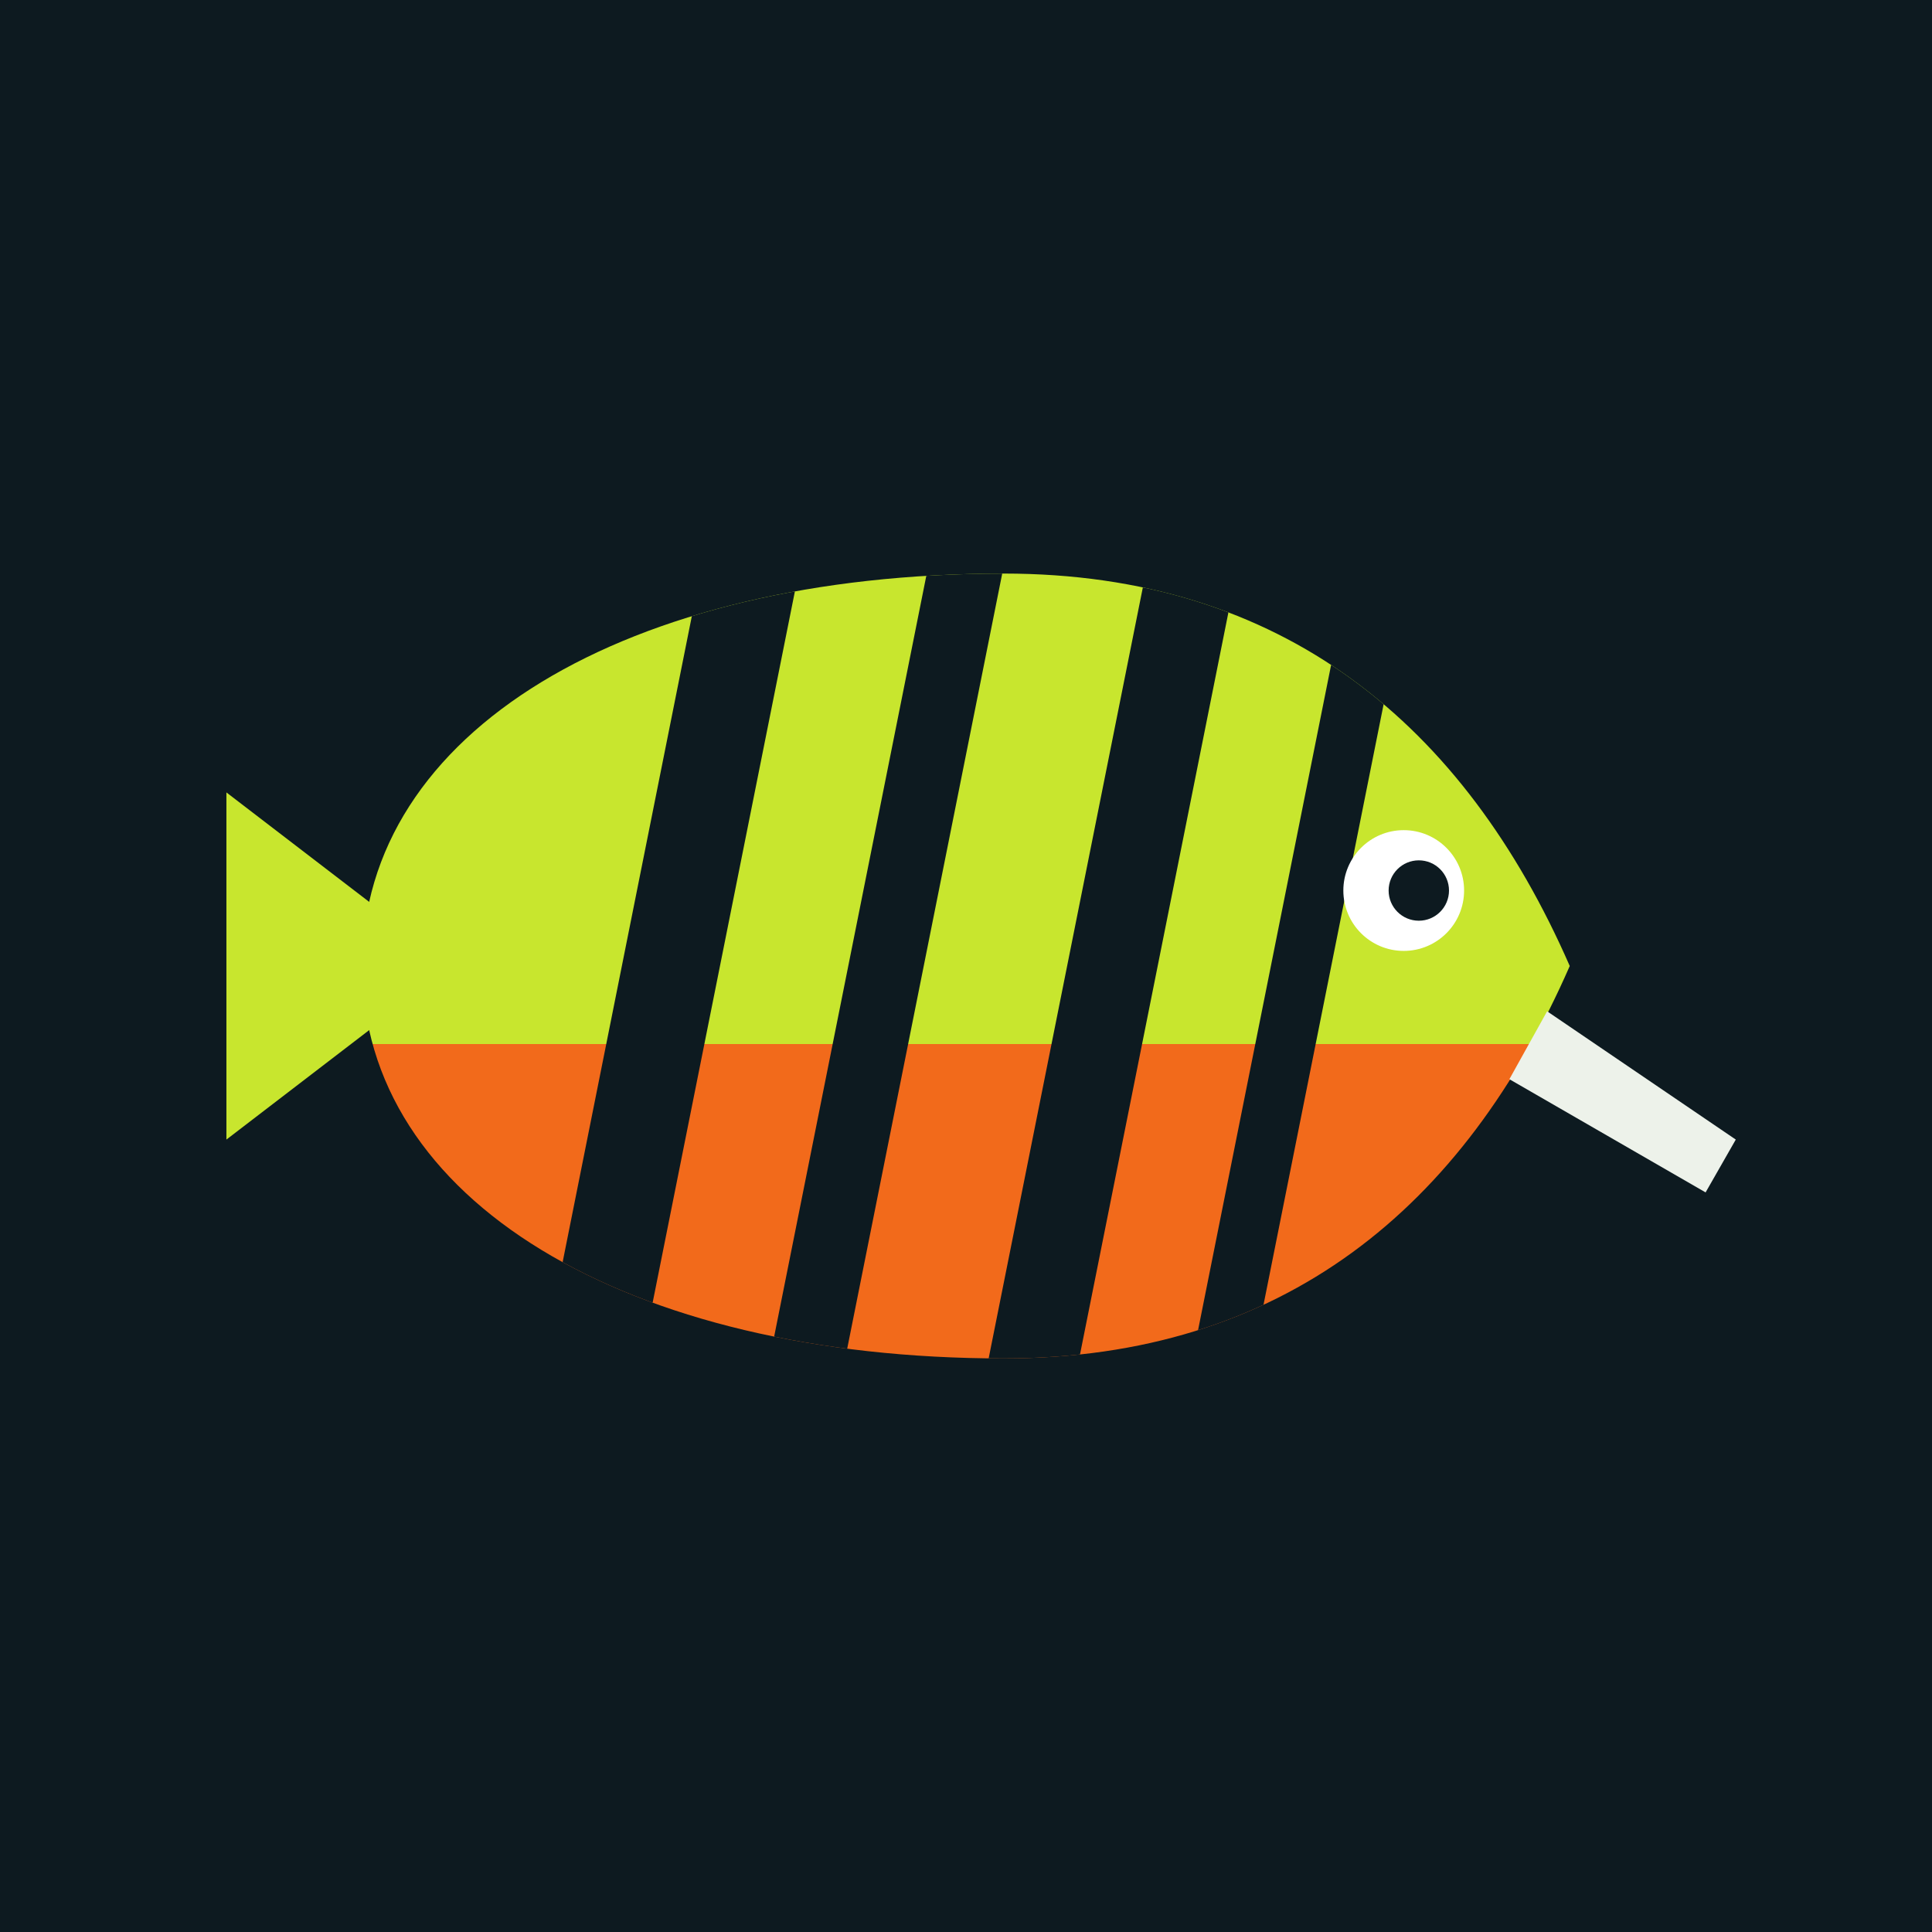
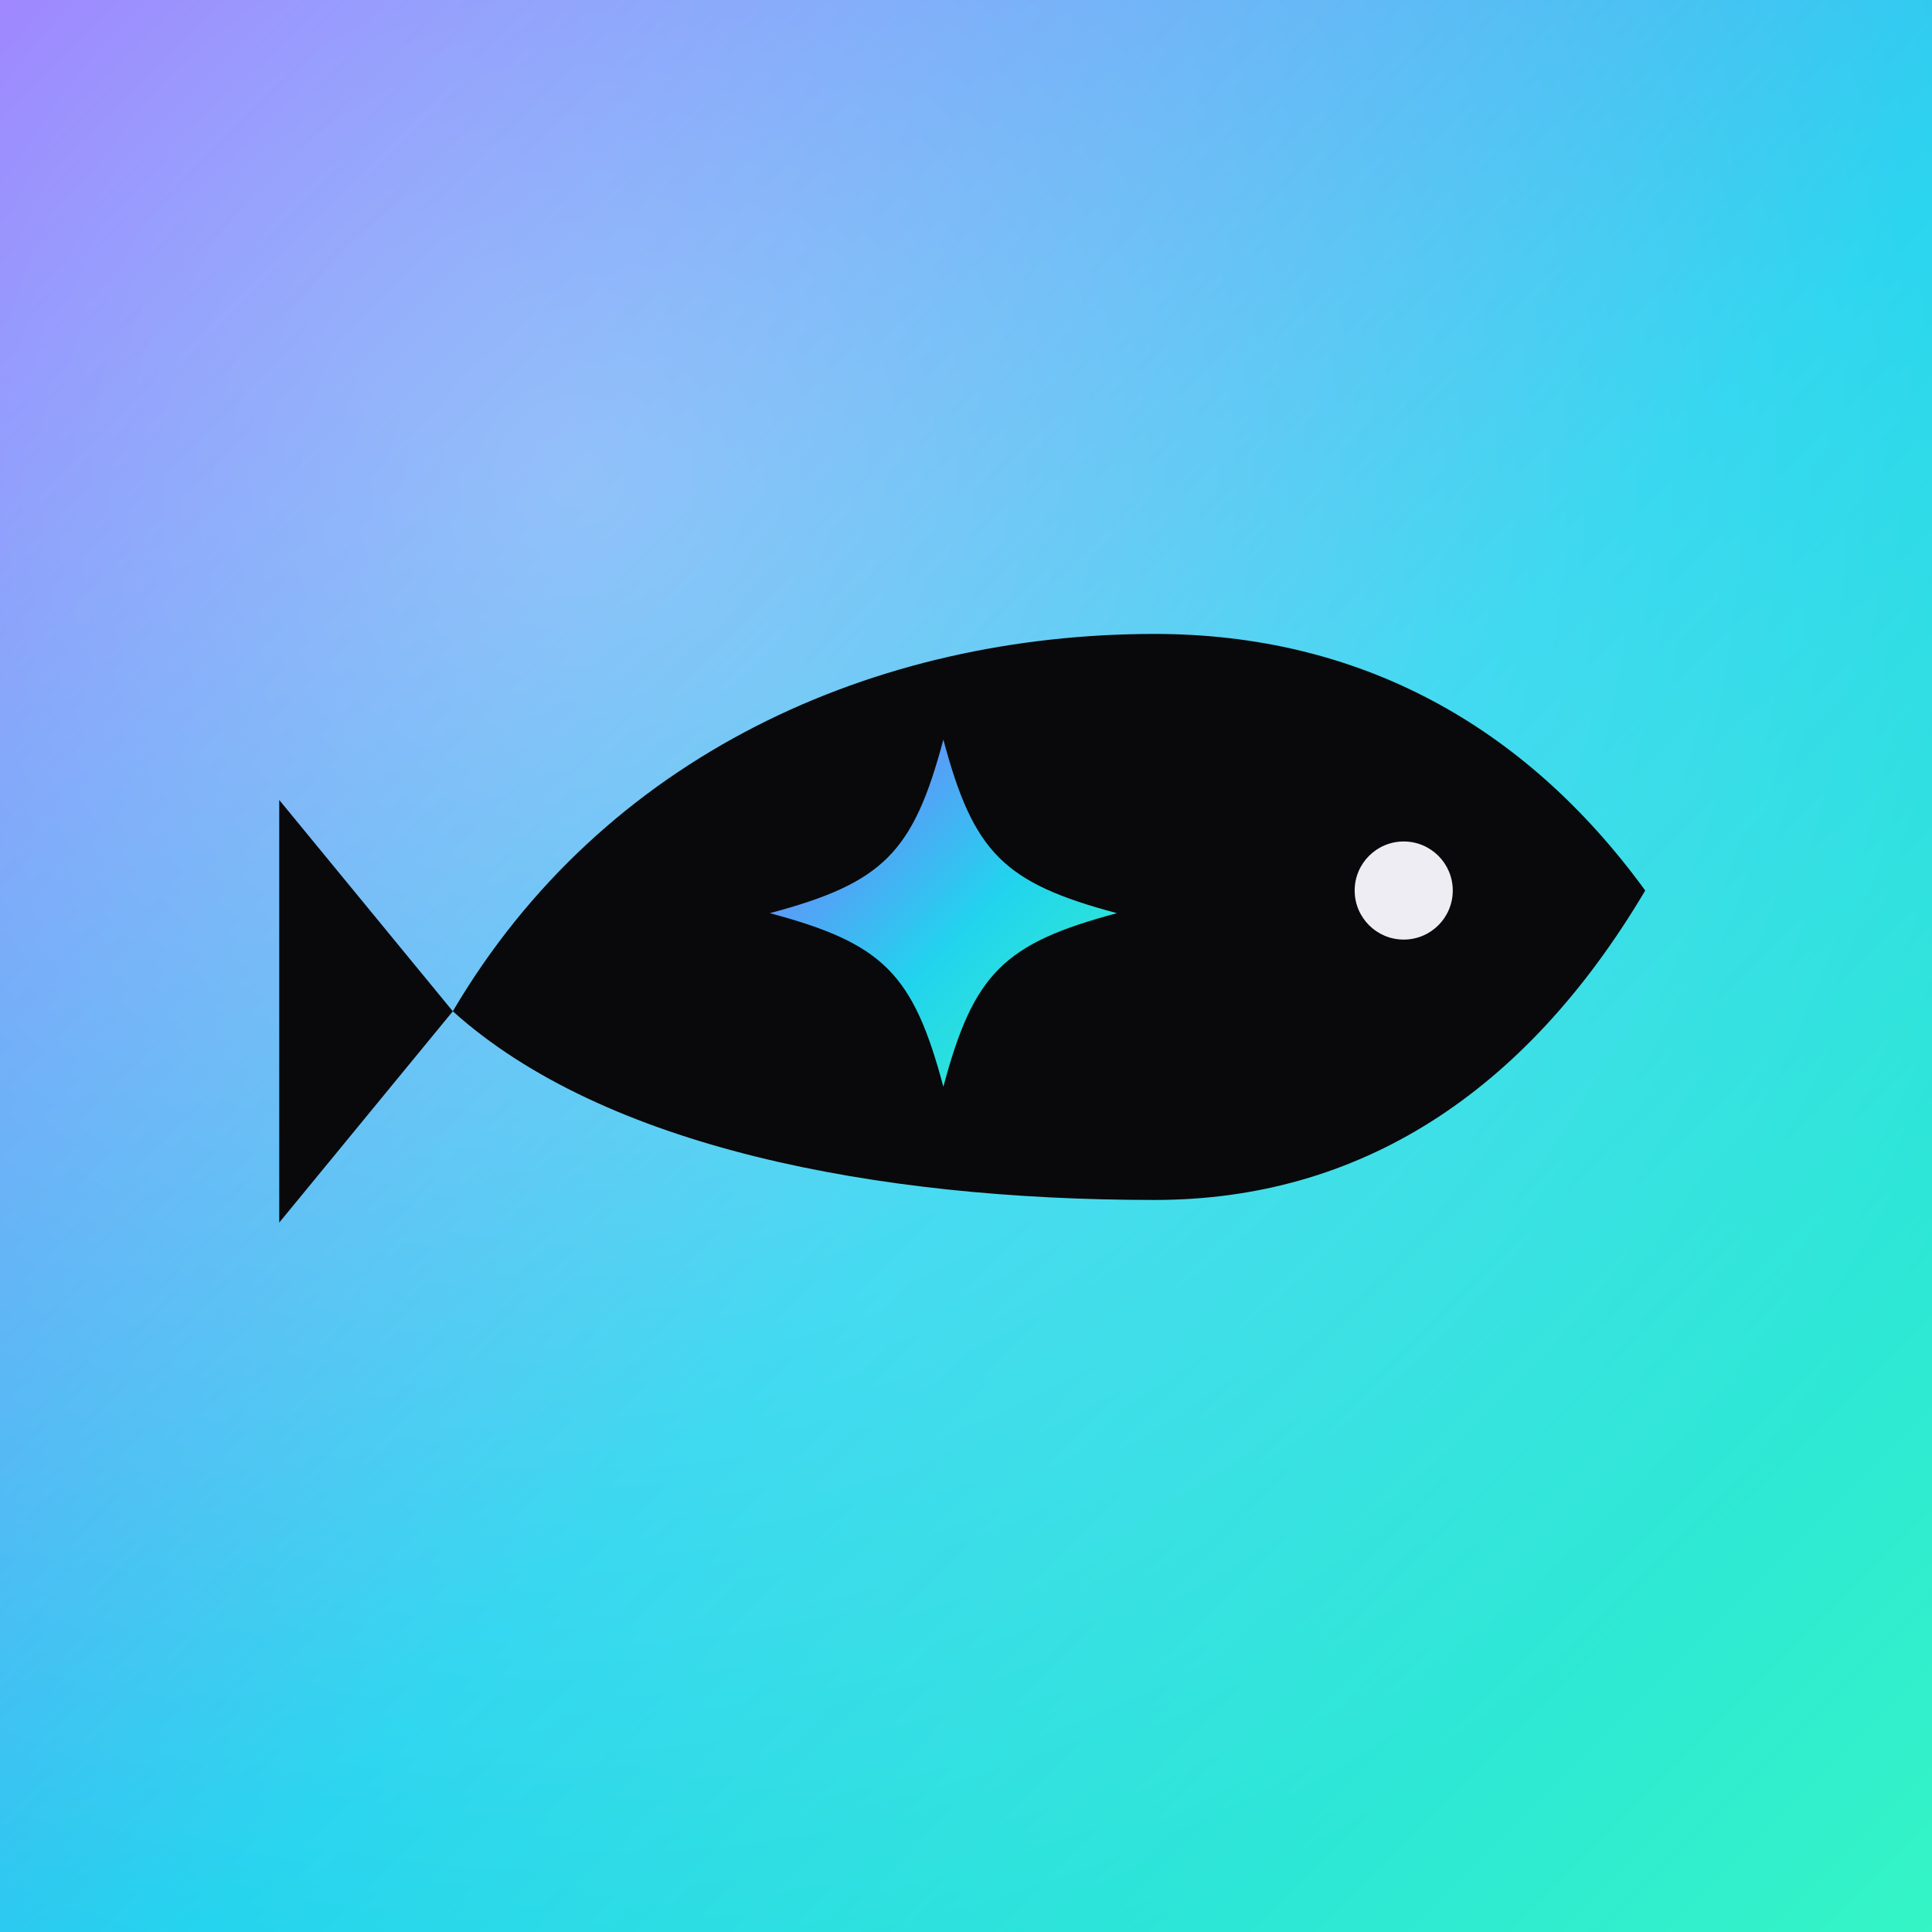
<svg xmlns="http://www.w3.org/2000/svg" viewBox="0 0 512 512">
  <defs>
-     <linearGradient id="body" x1="0" y1="0" x2="0" y2="1">
-       <stop offset="0" stop-color="#C8E62E" />
-       <stop offset=".6" stop-color="#C8E62E" />
-       <stop offset=".6" stop-color="#F26A1B" />
-       <stop offset="1" stop-color="#F26A1B" />
+     <linearGradient id="g" x1="0" y1="0" x2="1" y2="1">
+       <stop offset="0" stop-color="#8B6CFF" />
+       <stop offset=".55" stop-color="#22D3EE" />
+       <stop offset="1" stop-color="#34F5C5" />
    </linearGradient>
-     <clipPath id="lure">
-       <path d="M96 256c0-62 70-104 170-104 74 0 122 40 150 104-28 64-76 104-150 104-100 0-170-42-170-104z" />
-     </clipPath>
+     <radialGradient id="glow" cx=".3" cy=".25" r=".8">
+       <stop offset="0" stop-color="#fff" stop-opacity=".35" />
+       <stop offset="1" stop-color="#fff" stop-opacity="0" />
+     </radialGradient>
  </defs>
-   <rect width="512" height="512" fill="#0D1A20" />
-   <path d="M96 256c0-62 70-104 170-104 74 0 122 40 150 104-28 64-76 104-150 104-100 0-170-42-170-104z" fill="url(#body)" />
-   <g clip-path="url(#lure)" fill="#0D1A20">
-     <path d="M190 130l26 0-52 260-26 0z" />
-     <path d="M250 130l20 0-52 260-20 0z" />
-     <path d="M308 130l24 0-52 260-24 0z" />
-     <path d="M362 130l16 0-52 260-16 0z" />
-   </g>
-   <path d="M60 210l60 46-60 46z" fill="#C8E62E" />
-   <circle cx="372" cy="236" r="16" fill="#fff" />
-   <circle cx="376" cy="236" r="8" fill="#0D1A20" />
-   <path d="M410 268l50 34-8 14-52-30z" fill="#EDF2EA" />
+   <rect width="512" height="512" fill="url(#g)" />
+   <rect width="512" height="512" fill="url(#glow)" />
+   <path d="M120 268c40-68 112-100 186-100 54 0 98 24 130 68-32 54-76 82-130 82-74 0-146-14-186-50z" fill="#09090B" />
+   <path d="M120 268l-46-56v112z" fill="#09090B" />
+   <circle cx="372" cy="236" r="13" fill="#EDEDF3" />
+   <path d="M250 196c8 30 16 38 46 46-30 8-38 16-46 46-8-30-16-38-46-46 30-8 38-16 46-46z" fill="url(#g)" />
</svg>
